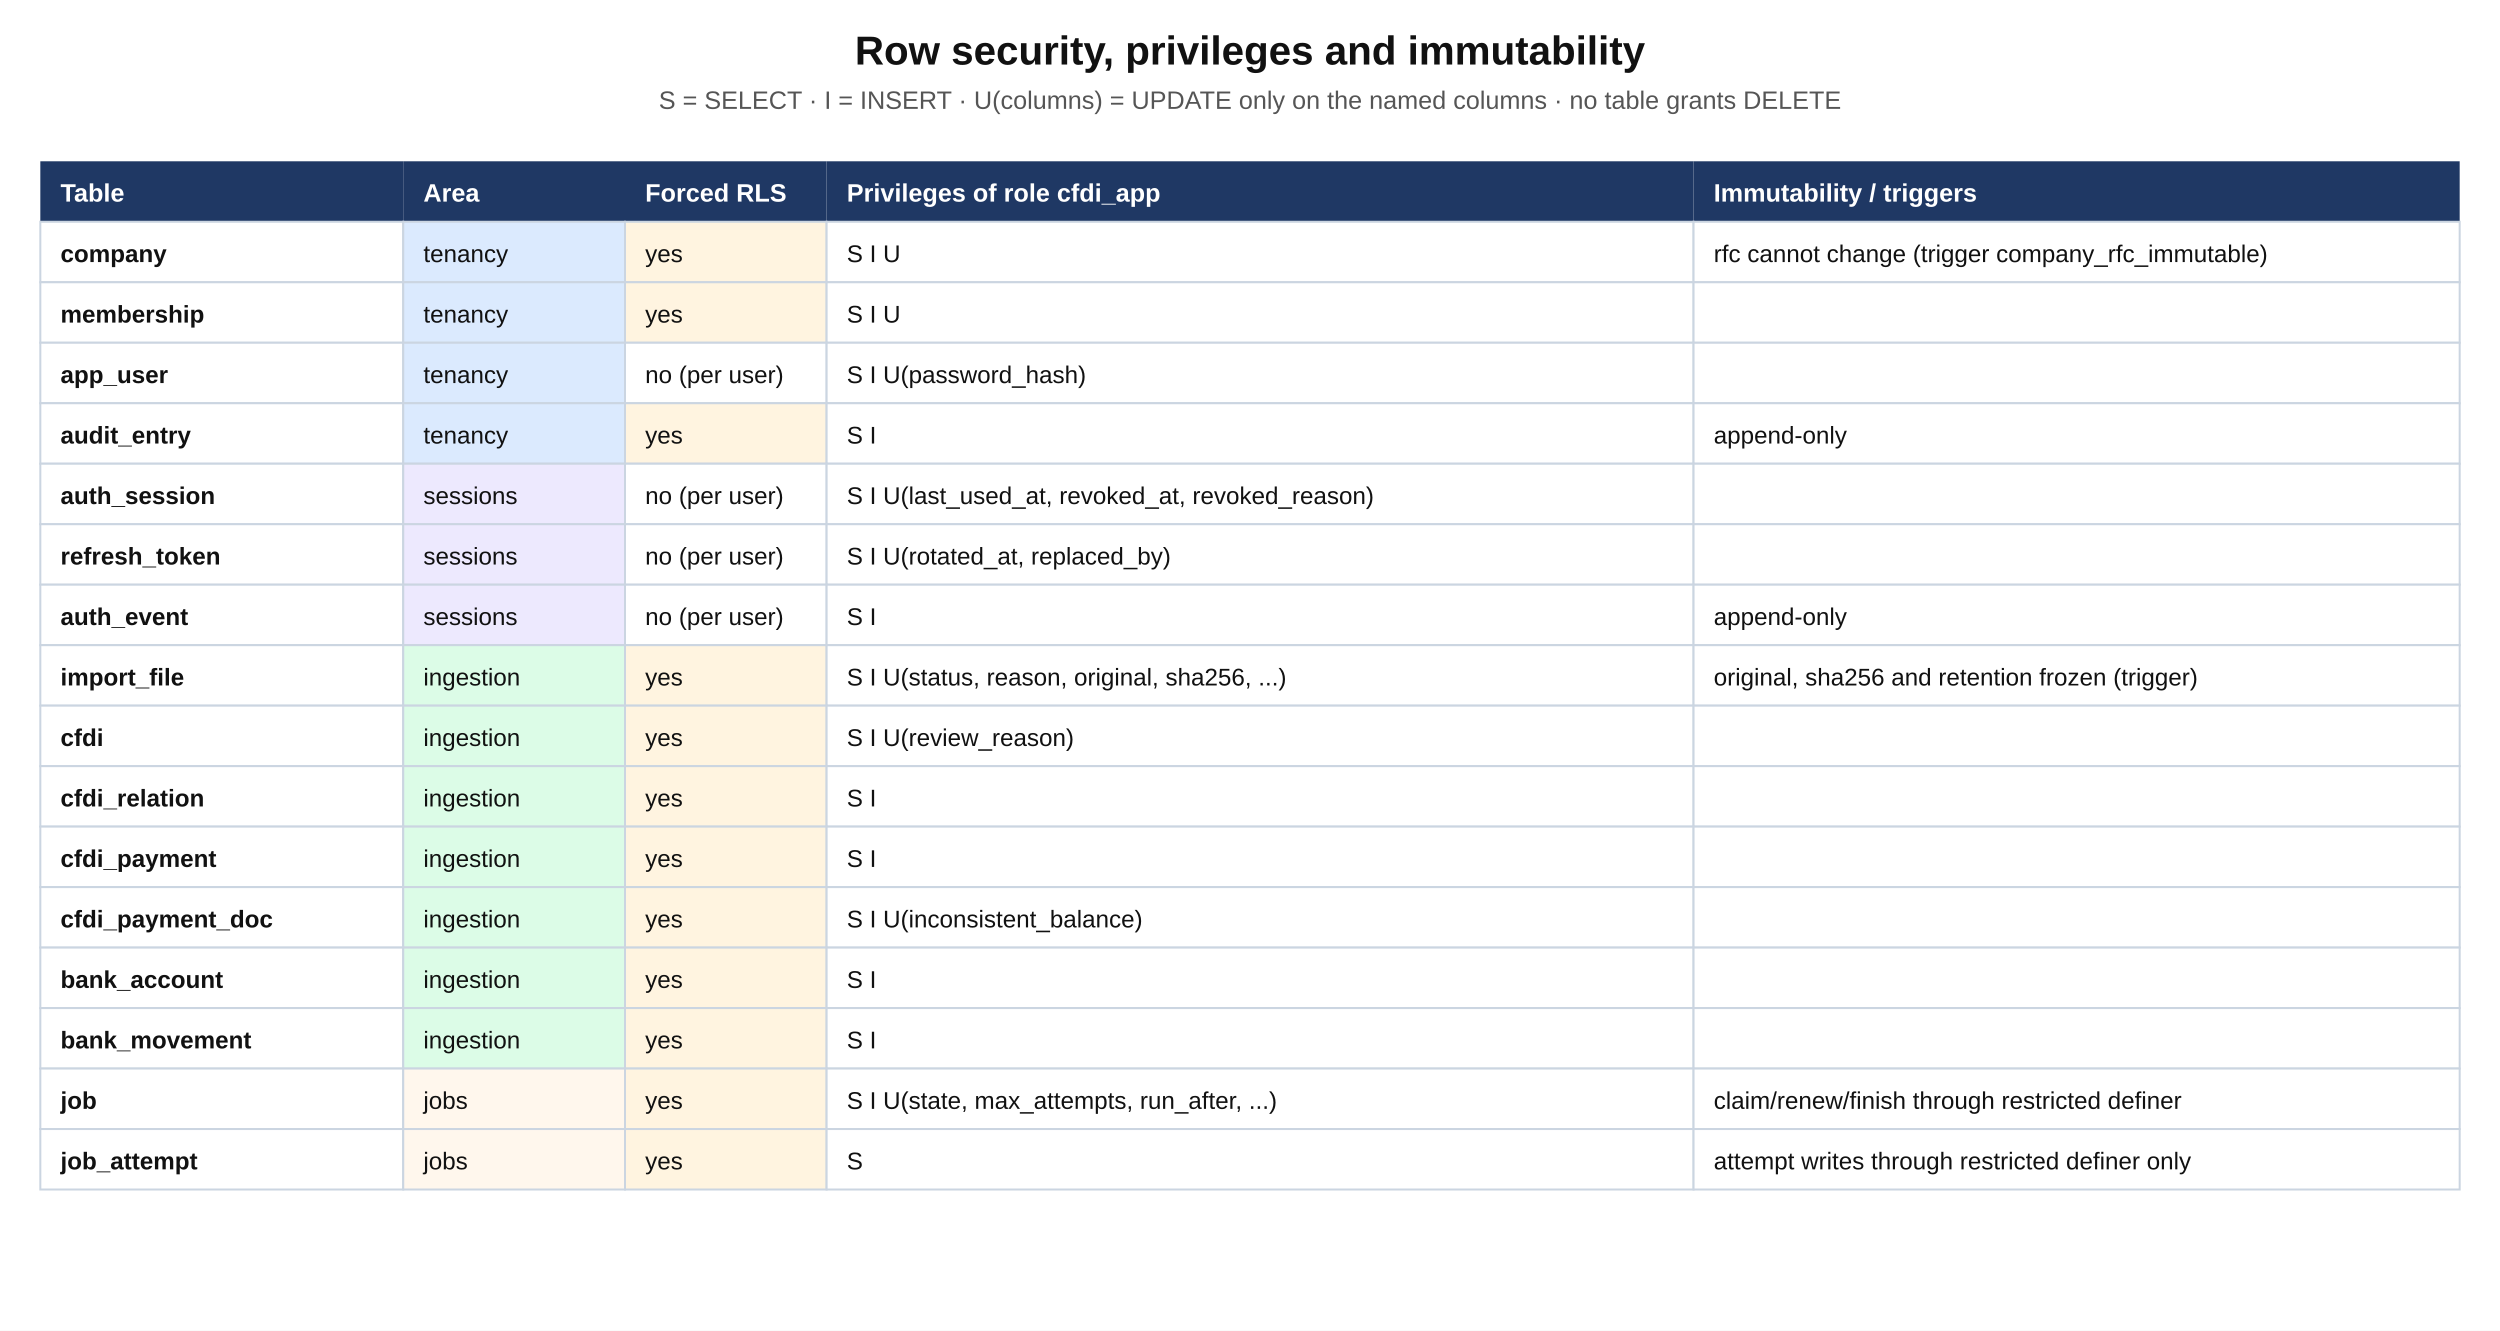
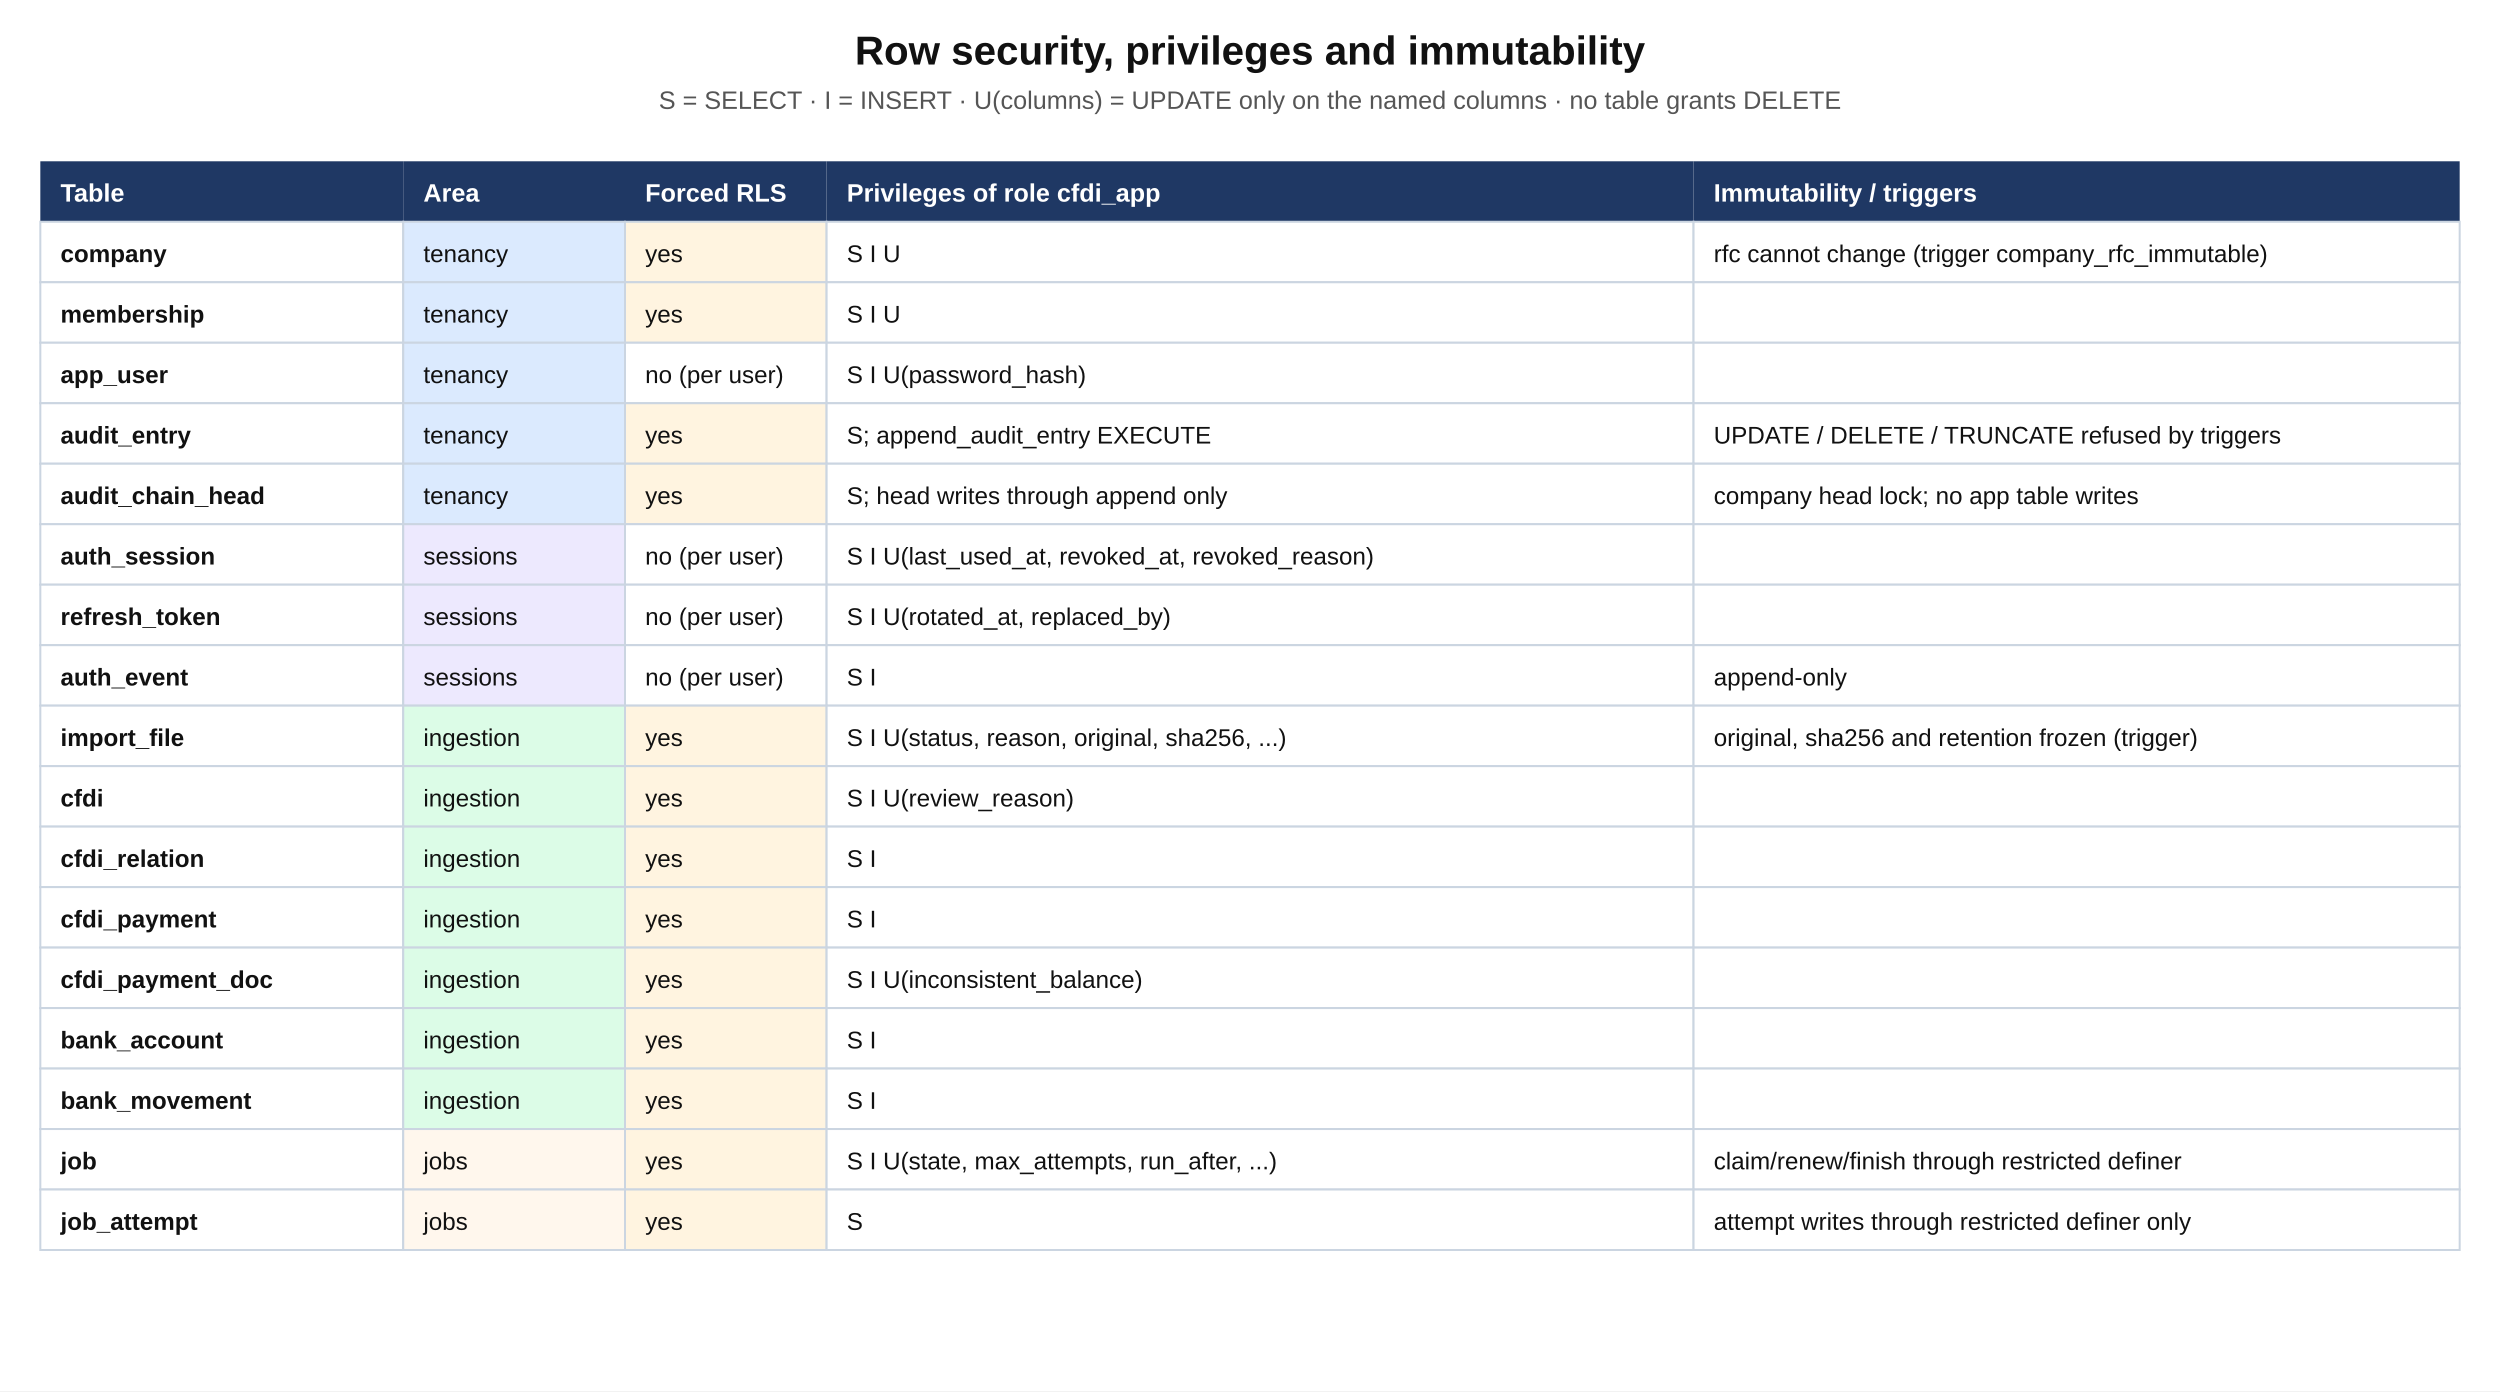
- <svg xmlns="http://www.w3.org/2000/svg" width="1240" height="660" viewBox="0 0 1240 660" font-family="Liberation Sans, Arial, sans-serif">
-   <rect width="1240" height="660" fill="#fff" />
+ <svg xmlns="http://www.w3.org/2000/svg" width="1240" height="690" viewBox="0 0 1240 690" font-family="Liberation Sans, Arial, sans-serif">
+   <rect width="1240" height="690" fill="#fff" />
  <text x="620.0" y="32" text-anchor="middle" font-size="20" font-weight="bold" fill="#111">Row security, privileges and immutability</text>
  <text x="620.0" y="54" text-anchor="middle" font-size="12.5" fill="#555">S = SELECT · I = INSERT · U(columns) = UPDATE only on the named columns · no table grants DELETE</text>
  <rect x="20" y="80" width="180" height="30" fill="#1f3864" />
  <text x="30" y="100" font-size="12.5" font-weight="bold" fill="#fff">Table</text>
  <rect x="200" y="80" width="110" height="30" fill="#1f3864" />
  <text x="210" y="100" font-size="12.5" font-weight="bold" fill="#fff">Area</text>
  <rect x="310" y="80" width="100" height="30" fill="#1f3864" />
  <text x="320" y="100" font-size="12.5" font-weight="bold" fill="#fff">Forced RLS</text>
  <rect x="410" y="80" width="430" height="30" fill="#1f3864" />
  <text x="420" y="100" font-size="12.5" font-weight="bold" fill="#fff">Privileges of role cfdi_app</text>
  <rect x="840" y="80" width="380" height="30" fill="#1f3864" />
  <text x="850" y="100" font-size="12.5" font-weight="bold" fill="#fff">Immutability / triggers</text>
  <rect x="20" y="110" width="180" height="30" fill="#fff" stroke="#cbd5e1" />
  <text x="30" y="130" font-size="12" font-weight="bold" fill="#111">company</text>
  <rect x="200" y="110" width="110" height="30" fill="#dbeafe" stroke="#cbd5e1" />
  <text x="210" y="130" font-size="12" fill="#111">tenancy</text>
  <rect x="310" y="110" width="100" height="30" fill="#fff4e0" stroke="#cbd5e1" />
  <text x="320" y="130" font-size="12" fill="#111">yes</text>
  <rect x="410" y="110" width="430" height="30" fill="#fff" stroke="#cbd5e1" />
  <text x="420" y="130" font-size="12" fill="#111">S I U</text>
  <rect x="840" y="110" width="380" height="30" fill="#fff" stroke="#cbd5e1" />
  <text x="850" y="130" font-size="12" fill="#111">rfc cannot change (trigger company_rfc_immutable)</text>
  <rect x="20" y="140" width="180" height="30" fill="#fff" stroke="#cbd5e1" />
  <text x="30" y="160" font-size="12" font-weight="bold" fill="#111">membership</text>
  <rect x="200" y="140" width="110" height="30" fill="#dbeafe" stroke="#cbd5e1" />
  <text x="210" y="160" font-size="12" fill="#111">tenancy</text>
  <rect x="310" y="140" width="100" height="30" fill="#fff4e0" stroke="#cbd5e1" />
  <text x="320" y="160" font-size="12" fill="#111">yes</text>
  <rect x="410" y="140" width="430" height="30" fill="#fff" stroke="#cbd5e1" />
  <text x="420" y="160" font-size="12" fill="#111">S I U</text>
  <rect x="840" y="140" width="380" height="30" fill="#fff" stroke="#cbd5e1" />
  <text x="850" y="160" font-size="12" fill="#111" />
  <rect x="20" y="170" width="180" height="30" fill="#fff" stroke="#cbd5e1" />
  <text x="30" y="190" font-size="12" font-weight="bold" fill="#111">app_user</text>
  <rect x="200" y="170" width="110" height="30" fill="#dbeafe" stroke="#cbd5e1" />
  <text x="210" y="190" font-size="12" fill="#111">tenancy</text>
  <rect x="310" y="170" width="100" height="30" fill="#fff" stroke="#cbd5e1" />
  <text x="320" y="190" font-size="12" fill="#111">no (per user)</text>
  <rect x="410" y="170" width="430" height="30" fill="#fff" stroke="#cbd5e1" />
  <text x="420" y="190" font-size="12" fill="#111">S I U(password_hash)</text>
  <rect x="840" y="170" width="380" height="30" fill="#fff" stroke="#cbd5e1" />
  <text x="850" y="190" font-size="12" fill="#111" />
  <rect x="20" y="200" width="180" height="30" fill="#fff" stroke="#cbd5e1" />
  <text x="30" y="220" font-size="12" font-weight="bold" fill="#111">audit_entry</text>
  <rect x="200" y="200" width="110" height="30" fill="#dbeafe" stroke="#cbd5e1" />
  <text x="210" y="220" font-size="12" fill="#111">tenancy</text>
  <rect x="310" y="200" width="100" height="30" fill="#fff4e0" stroke="#cbd5e1" />
  <text x="320" y="220" font-size="12" fill="#111">yes</text>
  <rect x="410" y="200" width="430" height="30" fill="#fff" stroke="#cbd5e1" />
-   <text x="420" y="220" font-size="12" fill="#111">S I</text>
+   <text x="420" y="220" font-size="12" fill="#111">S; append_audit_entry EXECUTE</text>
  <rect x="840" y="200" width="380" height="30" fill="#fff" stroke="#cbd5e1" />
-   <text x="850" y="220" font-size="12" fill="#111">append-only</text>
+   <text x="850" y="220" font-size="12" fill="#111">UPDATE / DELETE / TRUNCATE refused by triggers</text>
  <rect x="20" y="230" width="180" height="30" fill="#fff" stroke="#cbd5e1" />
-   <text x="30" y="250" font-size="12" font-weight="bold" fill="#111">auth_session</text>
-   <rect x="200" y="230" width="110" height="30" fill="#ede9fe" stroke="#cbd5e1" />
-   <text x="210" y="250" font-size="12" fill="#111">sessions</text>
-   <rect x="310" y="230" width="100" height="30" fill="#fff" stroke="#cbd5e1" />
-   <text x="320" y="250" font-size="12" fill="#111">no (per user)</text>
+   <text x="30" y="250" font-size="12" font-weight="bold" fill="#111">audit_chain_head</text>
+   <rect x="200" y="230" width="110" height="30" fill="#dbeafe" stroke="#cbd5e1" />
+   <text x="210" y="250" font-size="12" fill="#111">tenancy</text>
+   <rect x="310" y="230" width="100" height="30" fill="#fff4e0" stroke="#cbd5e1" />
+   <text x="320" y="250" font-size="12" fill="#111">yes</text>
  <rect x="410" y="230" width="430" height="30" fill="#fff" stroke="#cbd5e1" />
-   <text x="420" y="250" font-size="12" fill="#111">S I U(last_used_at, revoked_at, revoked_reason)</text>
+   <text x="420" y="250" font-size="12" fill="#111">S; head writes through append only</text>
  <rect x="840" y="230" width="380" height="30" fill="#fff" stroke="#cbd5e1" />
-   <text x="850" y="250" font-size="12" fill="#111" />
+   <text x="850" y="250" font-size="12" fill="#111">company head lock; no app table writes</text>
  <rect x="20" y="260" width="180" height="30" fill="#fff" stroke="#cbd5e1" />
-   <text x="30" y="280" font-size="12" font-weight="bold" fill="#111">refresh_token</text>
+   <text x="30" y="280" font-size="12" font-weight="bold" fill="#111">auth_session</text>
  <rect x="200" y="260" width="110" height="30" fill="#ede9fe" stroke="#cbd5e1" />
  <text x="210" y="280" font-size="12" fill="#111">sessions</text>
  <rect x="310" y="260" width="100" height="30" fill="#fff" stroke="#cbd5e1" />
  <text x="320" y="280" font-size="12" fill="#111">no (per user)</text>
  <rect x="410" y="260" width="430" height="30" fill="#fff" stroke="#cbd5e1" />
-   <text x="420" y="280" font-size="12" fill="#111">S I U(rotated_at, replaced_by)</text>
+   <text x="420" y="280" font-size="12" fill="#111">S I U(last_used_at, revoked_at, revoked_reason)</text>
  <rect x="840" y="260" width="380" height="30" fill="#fff" stroke="#cbd5e1" />
  <text x="850" y="280" font-size="12" fill="#111" />
  <rect x="20" y="290" width="180" height="30" fill="#fff" stroke="#cbd5e1" />
-   <text x="30" y="310" font-size="12" font-weight="bold" fill="#111">auth_event</text>
+   <text x="30" y="310" font-size="12" font-weight="bold" fill="#111">refresh_token</text>
  <rect x="200" y="290" width="110" height="30" fill="#ede9fe" stroke="#cbd5e1" />
  <text x="210" y="310" font-size="12" fill="#111">sessions</text>
  <rect x="310" y="290" width="100" height="30" fill="#fff" stroke="#cbd5e1" />
  <text x="320" y="310" font-size="12" fill="#111">no (per user)</text>
  <rect x="410" y="290" width="430" height="30" fill="#fff" stroke="#cbd5e1" />
-   <text x="420" y="310" font-size="12" fill="#111">S I</text>
+   <text x="420" y="310" font-size="12" fill="#111">S I U(rotated_at, replaced_by)</text>
  <rect x="840" y="290" width="380" height="30" fill="#fff" stroke="#cbd5e1" />
-   <text x="850" y="310" font-size="12" fill="#111">append-only</text>
+   <text x="850" y="310" font-size="12" fill="#111" />
  <rect x="20" y="320" width="180" height="30" fill="#fff" stroke="#cbd5e1" />
-   <text x="30" y="340" font-size="12" font-weight="bold" fill="#111">import_file</text>
-   <rect x="200" y="320" width="110" height="30" fill="#dcfce7" stroke="#cbd5e1" />
-   <text x="210" y="340" font-size="12" fill="#111">ingestion</text>
-   <rect x="310" y="320" width="100" height="30" fill="#fff4e0" stroke="#cbd5e1" />
-   <text x="320" y="340" font-size="12" fill="#111">yes</text>
+   <text x="30" y="340" font-size="12" font-weight="bold" fill="#111">auth_event</text>
+   <rect x="200" y="320" width="110" height="30" fill="#ede9fe" stroke="#cbd5e1" />
+   <text x="210" y="340" font-size="12" fill="#111">sessions</text>
+   <rect x="310" y="320" width="100" height="30" fill="#fff" stroke="#cbd5e1" />
+   <text x="320" y="340" font-size="12" fill="#111">no (per user)</text>
  <rect x="410" y="320" width="430" height="30" fill="#fff" stroke="#cbd5e1" />
-   <text x="420" y="340" font-size="12" fill="#111">S I U(status, reason, original, sha256, ...)</text>
+   <text x="420" y="340" font-size="12" fill="#111">S I</text>
  <rect x="840" y="320" width="380" height="30" fill="#fff" stroke="#cbd5e1" />
-   <text x="850" y="340" font-size="12" fill="#111">original, sha256 and retention frozen (trigger)</text>
+   <text x="850" y="340" font-size="12" fill="#111">append-only</text>
  <rect x="20" y="350" width="180" height="30" fill="#fff" stroke="#cbd5e1" />
-   <text x="30" y="370" font-size="12" font-weight="bold" fill="#111">cfdi</text>
+   <text x="30" y="370" font-size="12" font-weight="bold" fill="#111">import_file</text>
  <rect x="200" y="350" width="110" height="30" fill="#dcfce7" stroke="#cbd5e1" />
  <text x="210" y="370" font-size="12" fill="#111">ingestion</text>
  <rect x="310" y="350" width="100" height="30" fill="#fff4e0" stroke="#cbd5e1" />
  <text x="320" y="370" font-size="12" fill="#111">yes</text>
  <rect x="410" y="350" width="430" height="30" fill="#fff" stroke="#cbd5e1" />
-   <text x="420" y="370" font-size="12" fill="#111">S I U(review_reason)</text>
+   <text x="420" y="370" font-size="12" fill="#111">S I U(status, reason, original, sha256, ...)</text>
  <rect x="840" y="350" width="380" height="30" fill="#fff" stroke="#cbd5e1" />
-   <text x="850" y="370" font-size="12" fill="#111" />
+   <text x="850" y="370" font-size="12" fill="#111">original, sha256 and retention frozen (trigger)</text>
  <rect x="20" y="380" width="180" height="30" fill="#fff" stroke="#cbd5e1" />
-   <text x="30" y="400" font-size="12" font-weight="bold" fill="#111">cfdi_relation</text>
+   <text x="30" y="400" font-size="12" font-weight="bold" fill="#111">cfdi</text>
  <rect x="200" y="380" width="110" height="30" fill="#dcfce7" stroke="#cbd5e1" />
  <text x="210" y="400" font-size="12" fill="#111">ingestion</text>
  <rect x="310" y="380" width="100" height="30" fill="#fff4e0" stroke="#cbd5e1" />
  <text x="320" y="400" font-size="12" fill="#111">yes</text>
  <rect x="410" y="380" width="430" height="30" fill="#fff" stroke="#cbd5e1" />
-   <text x="420" y="400" font-size="12" fill="#111">S I</text>
+   <text x="420" y="400" font-size="12" fill="#111">S I U(review_reason)</text>
  <rect x="840" y="380" width="380" height="30" fill="#fff" stroke="#cbd5e1" />
  <text x="850" y="400" font-size="12" fill="#111" />
  <rect x="20" y="410" width="180" height="30" fill="#fff" stroke="#cbd5e1" />
-   <text x="30" y="430" font-size="12" font-weight="bold" fill="#111">cfdi_payment</text>
+   <text x="30" y="430" font-size="12" font-weight="bold" fill="#111">cfdi_relation</text>
  <rect x="200" y="410" width="110" height="30" fill="#dcfce7" stroke="#cbd5e1" />
  <text x="210" y="430" font-size="12" fill="#111">ingestion</text>
  <rect x="310" y="410" width="100" height="30" fill="#fff4e0" stroke="#cbd5e1" />
  <text x="320" y="430" font-size="12" fill="#111">yes</text>
  <rect x="410" y="410" width="430" height="30" fill="#fff" stroke="#cbd5e1" />
  <text x="420" y="430" font-size="12" fill="#111">S I</text>
  <rect x="840" y="410" width="380" height="30" fill="#fff" stroke="#cbd5e1" />
  <text x="850" y="430" font-size="12" fill="#111" />
  <rect x="20" y="440" width="180" height="30" fill="#fff" stroke="#cbd5e1" />
-   <text x="30" y="460" font-size="12" font-weight="bold" fill="#111">cfdi_payment_doc</text>
+   <text x="30" y="460" font-size="12" font-weight="bold" fill="#111">cfdi_payment</text>
  <rect x="200" y="440" width="110" height="30" fill="#dcfce7" stroke="#cbd5e1" />
  <text x="210" y="460" font-size="12" fill="#111">ingestion</text>
  <rect x="310" y="440" width="100" height="30" fill="#fff4e0" stroke="#cbd5e1" />
  <text x="320" y="460" font-size="12" fill="#111">yes</text>
  <rect x="410" y="440" width="430" height="30" fill="#fff" stroke="#cbd5e1" />
-   <text x="420" y="460" font-size="12" fill="#111">S I U(inconsistent_balance)</text>
+   <text x="420" y="460" font-size="12" fill="#111">S I</text>
  <rect x="840" y="440" width="380" height="30" fill="#fff" stroke="#cbd5e1" />
  <text x="850" y="460" font-size="12" fill="#111" />
  <rect x="20" y="470" width="180" height="30" fill="#fff" stroke="#cbd5e1" />
-   <text x="30" y="490" font-size="12" font-weight="bold" fill="#111">bank_account</text>
+   <text x="30" y="490" font-size="12" font-weight="bold" fill="#111">cfdi_payment_doc</text>
  <rect x="200" y="470" width="110" height="30" fill="#dcfce7" stroke="#cbd5e1" />
  <text x="210" y="490" font-size="12" fill="#111">ingestion</text>
  <rect x="310" y="470" width="100" height="30" fill="#fff4e0" stroke="#cbd5e1" />
  <text x="320" y="490" font-size="12" fill="#111">yes</text>
  <rect x="410" y="470" width="430" height="30" fill="#fff" stroke="#cbd5e1" />
-   <text x="420" y="490" font-size="12" fill="#111">S I</text>
+   <text x="420" y="490" font-size="12" fill="#111">S I U(inconsistent_balance)</text>
  <rect x="840" y="470" width="380" height="30" fill="#fff" stroke="#cbd5e1" />
  <text x="850" y="490" font-size="12" fill="#111" />
  <rect x="20" y="500" width="180" height="30" fill="#fff" stroke="#cbd5e1" />
-   <text x="30" y="520" font-size="12" font-weight="bold" fill="#111">bank_movement</text>
+   <text x="30" y="520" font-size="12" font-weight="bold" fill="#111">bank_account</text>
  <rect x="200" y="500" width="110" height="30" fill="#dcfce7" stroke="#cbd5e1" />
  <text x="210" y="520" font-size="12" fill="#111">ingestion</text>
  <rect x="310" y="500" width="100" height="30" fill="#fff4e0" stroke="#cbd5e1" />
  <text x="320" y="520" font-size="12" fill="#111">yes</text>
  <rect x="410" y="500" width="430" height="30" fill="#fff" stroke="#cbd5e1" />
  <text x="420" y="520" font-size="12" fill="#111">S I</text>
  <rect x="840" y="500" width="380" height="30" fill="#fff" stroke="#cbd5e1" />
  <text x="850" y="520" font-size="12" fill="#111" />
  <rect x="20" y="530" width="180" height="30" fill="#fff" stroke="#cbd5e1" />
-   <text x="30" y="550" font-size="12" font-weight="bold" fill="#111">job</text>
-   <rect x="200" y="530" width="110" height="30" fill="#fff7ed" stroke="#cbd5e1" />
-   <text x="210" y="550" font-size="12" fill="#111">jobs</text>
+   <text x="30" y="550" font-size="12" font-weight="bold" fill="#111">bank_movement</text>
+   <rect x="200" y="530" width="110" height="30" fill="#dcfce7" stroke="#cbd5e1" />
+   <text x="210" y="550" font-size="12" fill="#111">ingestion</text>
  <rect x="310" y="530" width="100" height="30" fill="#fff4e0" stroke="#cbd5e1" />
  <text x="320" y="550" font-size="12" fill="#111">yes</text>
  <rect x="410" y="530" width="430" height="30" fill="#fff" stroke="#cbd5e1" />
-   <text x="420" y="550" font-size="12" fill="#111">S I U(state, max_attempts, run_after, ...)</text>
+   <text x="420" y="550" font-size="12" fill="#111">S I</text>
  <rect x="840" y="530" width="380" height="30" fill="#fff" stroke="#cbd5e1" />
-   <text x="850" y="550" font-size="12" fill="#111">claim/renew/finish through restricted definer</text>
+   <text x="850" y="550" font-size="12" fill="#111" />
  <rect x="20" y="560" width="180" height="30" fill="#fff" stroke="#cbd5e1" />
-   <text x="30" y="580" font-size="12" font-weight="bold" fill="#111">job_attempt</text>
+   <text x="30" y="580" font-size="12" font-weight="bold" fill="#111">job</text>
  <rect x="200" y="560" width="110" height="30" fill="#fff7ed" stroke="#cbd5e1" />
  <text x="210" y="580" font-size="12" fill="#111">jobs</text>
  <rect x="310" y="560" width="100" height="30" fill="#fff4e0" stroke="#cbd5e1" />
  <text x="320" y="580" font-size="12" fill="#111">yes</text>
  <rect x="410" y="560" width="430" height="30" fill="#fff" stroke="#cbd5e1" />
-   <text x="420" y="580" font-size="12" fill="#111">S</text>
+   <text x="420" y="580" font-size="12" fill="#111">S I U(state, max_attempts, run_after, ...)</text>
  <rect x="840" y="560" width="380" height="30" fill="#fff" stroke="#cbd5e1" />
-   <text x="850" y="580" font-size="12" fill="#111">attempt writes through restricted definer only</text>
+   <text x="850" y="580" font-size="12" fill="#111">claim/renew/finish through restricted definer</text>
+   <rect x="20" y="590" width="180" height="30" fill="#fff" stroke="#cbd5e1" />
+   <text x="30" y="610" font-size="12" font-weight="bold" fill="#111">job_attempt</text>
+   <rect x="200" y="590" width="110" height="30" fill="#fff7ed" stroke="#cbd5e1" />
+   <text x="210" y="610" font-size="12" fill="#111">jobs</text>
+   <rect x="310" y="590" width="100" height="30" fill="#fff4e0" stroke="#cbd5e1" />
+   <text x="320" y="610" font-size="12" fill="#111">yes</text>
+   <rect x="410" y="590" width="430" height="30" fill="#fff" stroke="#cbd5e1" />
+   <text x="420" y="610" font-size="12" fill="#111">S</text>
+   <rect x="840" y="590" width="380" height="30" fill="#fff" stroke="#cbd5e1" />
+   <text x="850" y="610" font-size="12" fill="#111">attempt writes through restricted definer only</text>
</svg>
